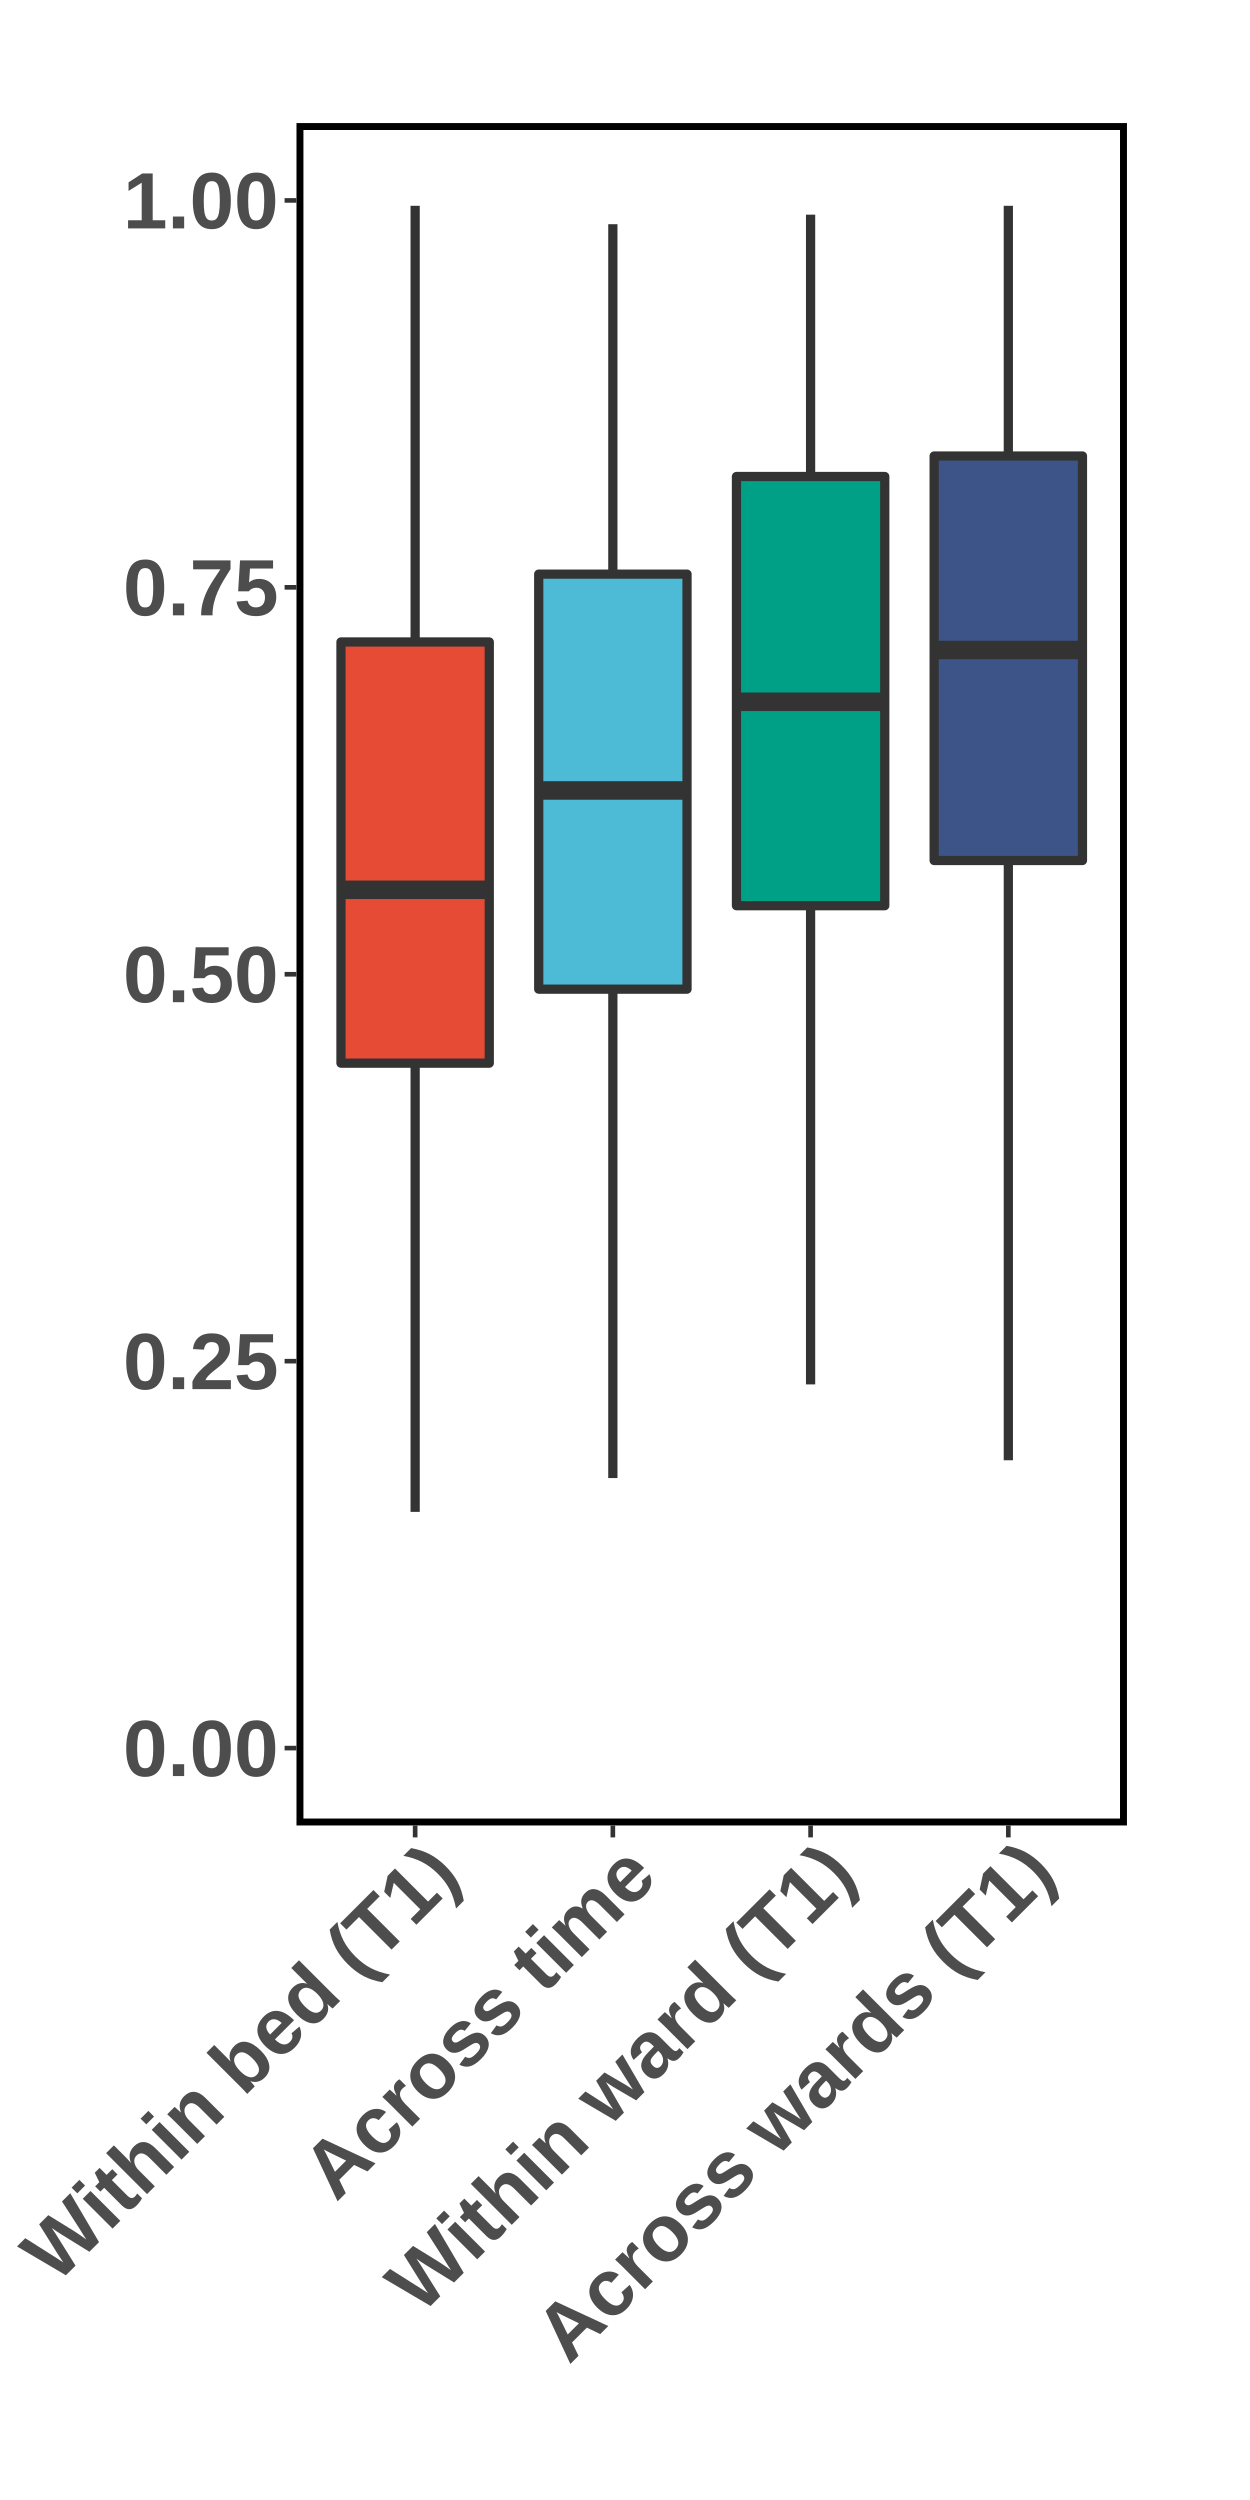
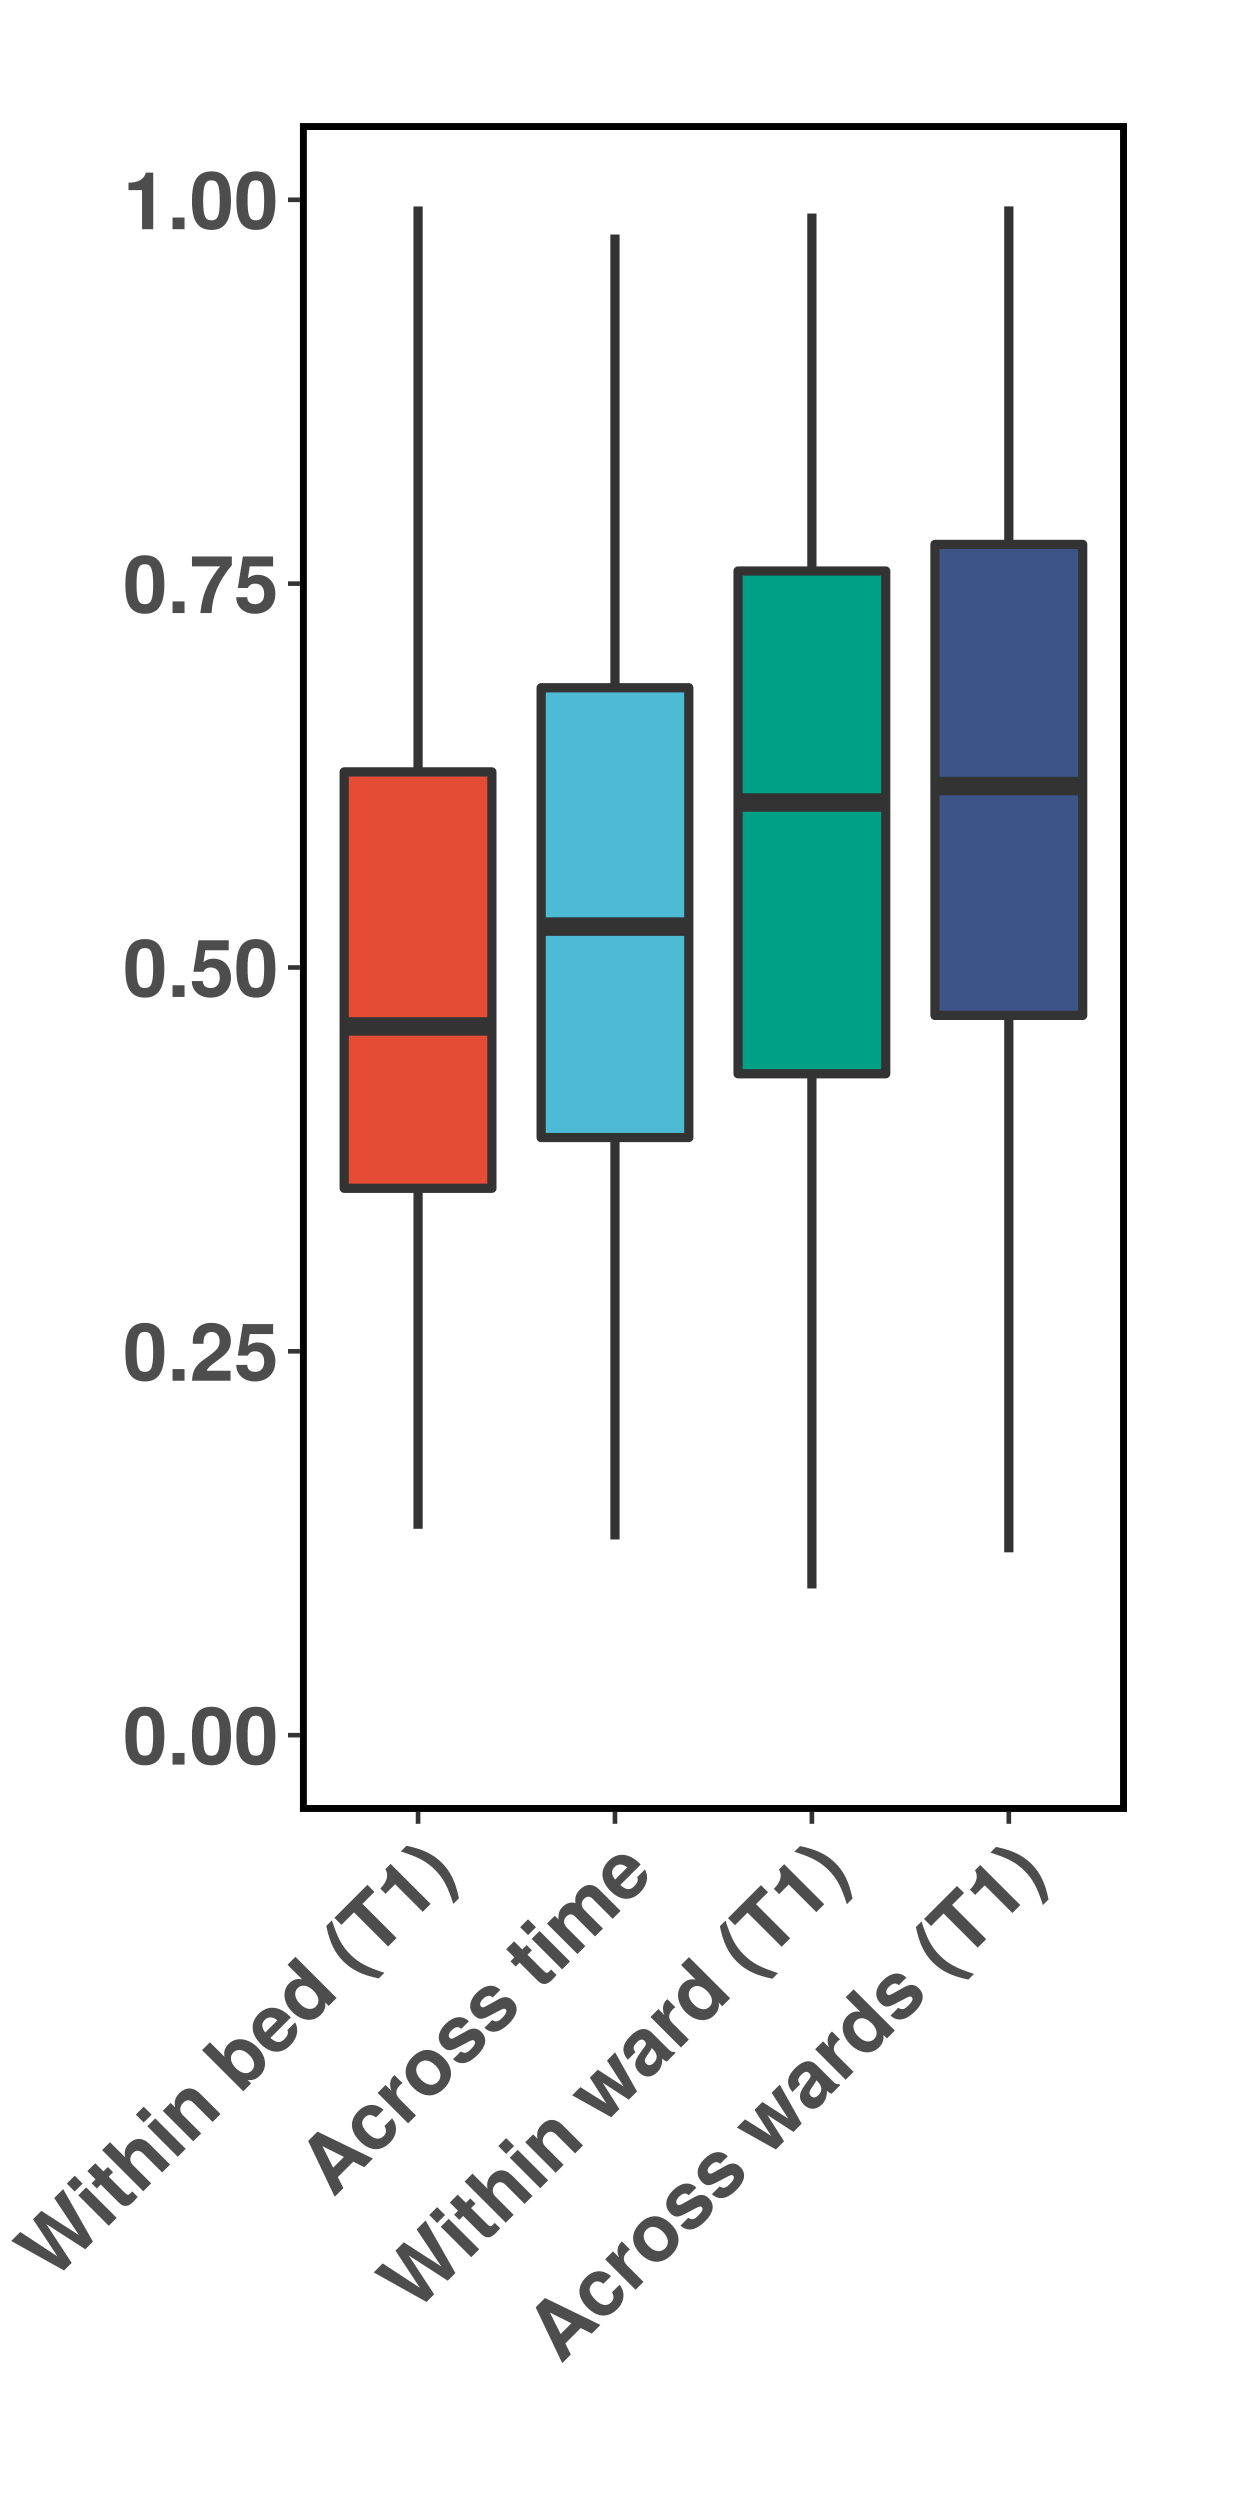
<svg xmlns="http://www.w3.org/2000/svg" viewBox="0 0 288.00 576.00">
  <defs>
    <style type="text/css">
-     line, polyline, path, rect, circle {
+     line, polyline, polygon, path, rect, circle {
      fill: none;
      stroke: #000000;
      stroke-linecap: round;
      stroke-linejoin: round;
      stroke-miterlimit: 10.00;
    }
  </style>
  </defs>
  <rect width="100%" height="100%" style="stroke: none; fill: #FFFFFF;" />
  <rect x="0.00" y="0.00" width="288.00" height="576.00" style="stroke-width: 1.07; stroke: #FFFFFF; fill: #FFFFFF;" />
  <defs>
-     <clipPath id="cpNjguMzExMnwyNTkuNjU0fDQyMC41ODl8MjguMzQ2NQ==">
-       <rect x="68.31" y="28.35" width="191.34" height="392.24" />
+     <clipPath id="cpNjkuMTB8MjU5LjY1fDQxNy40NnwyOC4zNQ==">
+       <rect x="69.10" y="28.35" width="190.56" height="389.12" />
    </clipPath>
  </defs>
-   <rect x="68.31" y="28.35" width="191.34" height="392.24" style="stroke-width: 1.07; stroke: none; fill: #FFFFFF;" clip-path="url(#cpNjguMzExMnwyNTkuNjU0fDQyMC41ODl8MjguMzQ2NQ==)" />
-   <line x1="95.65" y1="147.91" x2="95.65" y2="47.42" style="stroke-width: 2.13; stroke: #333333; stroke-linecap: butt;" clip-path="url(#cpNjguMzExMnwyNTkuNjU0fDQyMC41ODl8MjguMzQ2NQ==)" />
-   <line x1="95.65" y1="244.95" x2="95.65" y2="348.33" style="stroke-width: 2.13; stroke: #333333; stroke-linecap: butt;" clip-path="url(#cpNjguMzExMnwyNTkuNjU0fDQyMC41ODl8MjguMzQ2NQ==)" />
-   <polyline points="78.56,147.91 78.56,244.95 112.73,244.95 112.73,147.91 78.56,147.91 " style="stroke-width: 2.13; stroke: #333333; fill: #E64B35;" clip-path="url(#cpNjguMzExMnwyNTkuNjU0fDQyMC41ODl8MjguMzQ2NQ==)" />
-   <line x1="78.56" y1="205.01" x2="112.73" y2="205.01" style="stroke-width: 4.27; stroke: #333333; stroke-linecap: butt;" clip-path="url(#cpNjguMzExMnwyNTkuNjU0fDQyMC41ODl8MjguMzQ2NQ==)" />
-   <line x1="141.20" y1="132.28" x2="141.20" y2="51.66" style="stroke-width: 2.13; stroke: #333333; stroke-linecap: butt;" clip-path="url(#cpNjguMzExMnwyNTkuNjU0fDQyMC41ODl8MjguMzQ2NQ==)" />
-   <line x1="141.20" y1="227.90" x2="141.20" y2="340.54" style="stroke-width: 2.13; stroke: #333333; stroke-linecap: butt;" clip-path="url(#cpNjguMzExMnwyNTkuNjU0fDQyMC41ODl8MjguMzQ2NQ==)" />
-   <polyline points="124.12,132.28 124.12,227.90 158.29,227.90 158.29,132.28 124.12,132.28 " style="stroke-width: 2.13; stroke: #333333; fill: #4DBBD5;" clip-path="url(#cpNjguMzExMnwyNTkuNjU0fDQyMC41ODl8MjguMzQ2NQ==)" />
-   <line x1="124.12" y1="182.12" x2="158.29" y2="182.12" style="stroke-width: 4.27; stroke: #333333; stroke-linecap: butt;" clip-path="url(#cpNjguMzExMnwyNTkuNjU0fDQyMC41ODl8MjguMzQ2NQ==)" />
-   <line x1="186.76" y1="109.79" x2="186.76" y2="49.46" style="stroke-width: 2.13; stroke: #333333; stroke-linecap: butt;" clip-path="url(#cpNjguMzExMnwyNTkuNjU0fDQyMC41ODl8MjguMzQ2NQ==)" />
-   <line x1="186.76" y1="208.67" x2="186.76" y2="318.96" style="stroke-width: 2.13; stroke: #333333; stroke-linecap: butt;" clip-path="url(#cpNjguMzExMnwyNTkuNjU0fDQyMC41ODl8MjguMzQ2NQ==)" />
-   <polyline points="169.68,109.79 169.68,208.67 203.85,208.67 203.85,109.79 169.68,109.79 " style="stroke-width: 2.13; stroke: #333333; fill: #00A087;" clip-path="url(#cpNjguMzExMnwyNTkuNjU0fDQyMC41ODl8MjguMzQ2NQ==)" />
-   <line x1="169.68" y1="161.70" x2="203.85" y2="161.70" style="stroke-width: 4.27; stroke: #333333; stroke-linecap: butt;" clip-path="url(#cpNjguMzExMnwyNTkuNjU0fDQyMC41ODl8MjguMzQ2NQ==)" />
-   <circle cx="232.32" cy="345.86" r="1.95pt" style="stroke-width: 0.71; stroke: none;" clip-path="url(#cpNjguMzExMnwyNTkuNjU0fDQyMC41ODl8MjguMzQ2NQ==)" />
-   <line x1="232.32" y1="105.06" x2="232.32" y2="47.42" style="stroke-width: 2.13; stroke: #333333; stroke-linecap: butt;" clip-path="url(#cpNjguMzExMnwyNTkuNjU0fDQyMC41ODl8MjguMzQ2NQ==)" />
-   <line x1="232.32" y1="198.26" x2="232.32" y2="336.45" style="stroke-width: 2.13; stroke: #333333; stroke-linecap: butt;" clip-path="url(#cpNjguMzExMnwyNTkuNjU0fDQyMC41ODl8MjguMzQ2NQ==)" />
-   <polyline points="215.23,105.06 215.23,198.26 249.40,198.26 249.40,105.06 215.23,105.06 " style="stroke-width: 2.13; stroke: #333333; fill: #3C5488;" clip-path="url(#cpNjguMzExMnwyNTkuNjU0fDQyMC41ODl8MjguMzQ2NQ==)" />
-   <line x1="215.23" y1="149.76" x2="249.40" y2="149.76" style="stroke-width: 4.27; stroke: #333333; stroke-linecap: butt;" clip-path="url(#cpNjguMzExMnwyNTkuNjU0fDQyMC41ODl8MjguMzQ2NQ==)" />
-   <rect x="68.31" y="28.35" width="191.34" height="392.24" style="stroke-width: 3.20;" clip-path="url(#cpNjguMzExMnwyNTkuNjU0fDQyMC41ODl8MjguMzQ2NQ==)" />
+   <rect x="69.10" y="28.35" width="190.56" height="389.12" style="stroke-width: 1.07; stroke: none; fill: #FFFFFF;" clip-path="url(#cpNjkuMTB8MjU5LjY1fDQxNy40NnwyOC4zNQ==)" />
+   <line x1="96.32" y1="177.85" x2="96.32" y2="47.57" style="stroke-width: 2.13; stroke: #333333; stroke-linecap: butt;" clip-path="url(#cpNjkuMTB8MjU5LjY1fDQxNy40NnwyOC4zNQ==)" />
+   <line x1="96.32" y1="273.78" x2="96.32" y2="352.24" style="stroke-width: 2.13; stroke: #333333; stroke-linecap: butt;" clip-path="url(#cpNjkuMTB8MjU5LjY1fDQxNy40NnwyOC4zNQ==)" />
+   <polygon points="79.30,177.85 79.30,273.78 113.33,273.78 113.33,177.85 79.30,177.85 " style="stroke-width: 2.13; stroke: #333333; fill: #E64B35;" clip-path="url(#cpNjkuMTB8MjU5LjY1fDQxNy40NnwyOC4zNQ==)" />
+   <line x1="79.30" y1="236.49" x2="113.33" y2="236.49" style="stroke-width: 4.27; stroke: #333333; stroke-linecap: butt;" clip-path="url(#cpNjkuMTB8MjU5LjY1fDQxNy40NnwyOC4zNQ==)" />
+   <line x1="141.69" y1="158.46" x2="141.69" y2="54.03" style="stroke-width: 2.13; stroke: #333333; stroke-linecap: butt;" clip-path="url(#cpNjkuMTB8MjU5LjY1fDQxNy40NnwyOC4zNQ==)" />
+   <line x1="141.69" y1="262.09" x2="141.69" y2="354.70" style="stroke-width: 2.13; stroke: #333333; stroke-linecap: butt;" clip-path="url(#cpNjkuMTB8MjU5LjY1fDQxNy40NnwyOC4zNQ==)" />
+   <polygon points="124.68,158.46 124.68,262.09 158.70,262.09 158.70,158.46 124.68,158.46 " style="stroke-width: 2.13; stroke: #333333; fill: #4DBBD5;" clip-path="url(#cpNjkuMTB8MjU5LjY1fDQxNy40NnwyOC4zNQ==)" />
+   <line x1="124.68" y1="213.49" x2="158.70" y2="213.49" style="stroke-width: 4.27; stroke: #333333; stroke-linecap: butt;" clip-path="url(#cpNjkuMTB8MjU5LjY1fDQxNy40NnwyOC4zNQ==)" />
+   <line x1="187.06" y1="131.56" x2="187.06" y2="49.19" style="stroke-width: 2.13; stroke: #333333; stroke-linecap: butt;" clip-path="url(#cpNjkuMTB8MjU5LjY1fDQxNy40NnwyOC4zNQ==)" />
+   <line x1="187.06" y1="247.40" x2="187.06" y2="365.98" style="stroke-width: 2.13; stroke: #333333; stroke-linecap: butt;" clip-path="url(#cpNjkuMTB8MjU5LjY1fDQxNy40NnwyOC4zNQ==)" />
+   <polygon points="170.05,131.56 170.05,247.40 204.07,247.40 204.07,131.56 170.05,131.56 " style="stroke-width: 2.13; stroke: #333333; fill: #00A087;" clip-path="url(#cpNjkuMTB8MjU5LjY1fDQxNy40NnwyOC4zNQ==)" />
+   <line x1="170.05" y1="184.90" x2="204.07" y2="184.90" style="stroke-width: 4.27; stroke: #333333; stroke-linecap: butt;" clip-path="url(#cpNjkuMTB8MjU5LjY1fDQxNy40NnwyOC4zNQ==)" />
+   <line x1="232.43" y1="125.43" x2="232.43" y2="47.55" style="stroke-width: 2.13; stroke: #333333; stroke-linecap: butt;" clip-path="url(#cpNjkuMTB8MjU5LjY1fDQxNy40NnwyOC4zNQ==)" />
+   <line x1="232.43" y1="233.95" x2="232.43" y2="357.66" style="stroke-width: 2.13; stroke: #333333; stroke-linecap: butt;" clip-path="url(#cpNjkuMTB8MjU5LjY1fDQxNy40NnwyOC4zNQ==)" />
+   <polygon points="215.42,125.43 215.42,233.95 249.45,233.95 249.45,125.43 215.42,125.43 " style="stroke-width: 2.13; stroke: #333333; fill: #3C5488;" clip-path="url(#cpNjkuMTB8MjU5LjY1fDQxNy40NnwyOC4zNQ==)" />
+   <line x1="215.42" y1="181.11" x2="249.45" y2="181.11" style="stroke-width: 4.27; stroke: #333333; stroke-linecap: butt;" clip-path="url(#cpNjkuMTB8MjU5LjY1fDQxNy40NnwyOC4zNQ==)" />
+   <rect x="69.10" y="28.35" width="190.56" height="389.12" style="stroke-width: 3.20;" clip-path="url(#cpNjkuMTB8MjU5LjY1fDQxNy40NnwyOC4zNQ==)" />
  <defs>
-     <clipPath id="cpMHwyODh8NTc2fDA=">
+     <clipPath id="cpMC4wMHwyODguMDB8NTc2LjAwfDAuMDA=">
      <rect x="0.00" y="0.00" width="288.00" height="576.00" />
    </clipPath>
  </defs>
-   <g clip-path="url(#cpMHwyODh8NTc2fDA=)">
-     <text x="28.35" y="409.21" style="font-size: 18.40px; font-weight: bold; fill: #4D4D4D; font-family: Arial;" textLength="35.03px" lengthAdjust="spacingAndGlyphs">0.00</text>
+   <g clip-path="url(#cpMC4wMHwyODguMDB8NTc2LjAwfDAuMDA=)">
+     <text x="28.35" y="406.56" style="font-size: 18.40px; font-weight: bold; fill: #4D4D4D; font-family: TeX Gyre Heros;" textLength="35.82px" lengthAdjust="spacingAndGlyphs">0.00</text>
  </g>
-   <g clip-path="url(#cpMHwyODh8NTc2fDA=)">
-     <text x="28.35" y="320.06" style="font-size: 18.40px; font-weight: bold; fill: #4D4D4D; font-family: Arial;" textLength="35.03px" lengthAdjust="spacingAndGlyphs">0.25</text>
+   <g clip-path="url(#cpMC4wMHwyODguMDB8NTc2LjAwfDAuMDA=)">
+     <text x="28.35" y="318.12" style="font-size: 18.40px; font-weight: bold; fill: #4D4D4D; font-family: TeX Gyre Heros;" textLength="35.82px" lengthAdjust="spacingAndGlyphs">0.25</text>
  </g>
-   <g clip-path="url(#cpMHwyODh8NTc2fDA=)">
-     <text x="28.35" y="230.91" style="font-size: 18.40px; font-weight: bold; fill: #4D4D4D; font-family: Arial;" textLength="35.03px" lengthAdjust="spacingAndGlyphs">0.50</text>
+   <g clip-path="url(#cpMC4wMHwyODguMDB8NTc2LjAwfDAuMDA=)">
+     <text x="28.35" y="229.69" style="font-size: 18.40px; font-weight: bold; fill: #4D4D4D; font-family: TeX Gyre Heros;" textLength="35.82px" lengthAdjust="spacingAndGlyphs">0.50</text>
  </g>
-   <g clip-path="url(#cpMHwyODh8NTc2fDA=)">
-     <text x="28.35" y="141.77" style="font-size: 18.40px; font-weight: bold; fill: #4D4D4D; font-family: Arial;" textLength="35.03px" lengthAdjust="spacingAndGlyphs">0.75</text>
+   <g clip-path="url(#cpMC4wMHwyODguMDB8NTc2LjAwfDAuMDA=)">
+     <text x="28.35" y="141.25" style="font-size: 18.40px; font-weight: bold; fill: #4D4D4D; font-family: TeX Gyre Heros;" textLength="35.82px" lengthAdjust="spacingAndGlyphs">0.75</text>
  </g>
-   <g clip-path="url(#cpMHwyODh8NTc2fDA=)">
-     <text x="28.35" y="52.62" style="font-size: 18.40px; font-weight: bold; fill: #4D4D4D; font-family: Arial;" textLength="35.03px" lengthAdjust="spacingAndGlyphs">1.00</text>
+   <g clip-path="url(#cpMC4wMHwyODguMDB8NTc2LjAwfDAuMDA=)">
+     <text x="28.35" y="52.81" style="font-size: 18.40px; font-weight: bold; fill: #4D4D4D; font-family: TeX Gyre Heros;" textLength="35.82px" lengthAdjust="spacingAndGlyphs">1.00</text>
  </g>
-   <polyline points="65.57,402.76 68.31,402.76 " style="stroke-width: 1.07; stroke: #333333; stroke-linecap: butt;" clip-path="url(#cpMHwyODh8NTc2fDA=)" />
-   <polyline points="65.57,313.61 68.31,313.61 " style="stroke-width: 1.07; stroke: #333333; stroke-linecap: butt;" clip-path="url(#cpMHwyODh8NTc2fDA=)" />
-   <polyline points="65.57,224.47 68.31,224.47 " style="stroke-width: 1.07; stroke: #333333; stroke-linecap: butt;" clip-path="url(#cpMHwyODh8NTc2fDA=)" />
-   <polyline points="65.57,135.32 68.31,135.32 " style="stroke-width: 1.07; stroke: #333333; stroke-linecap: butt;" clip-path="url(#cpMHwyODh8NTc2fDA=)" />
-   <polyline points="65.57,46.18 68.31,46.18 " style="stroke-width: 1.07; stroke: #333333; stroke-linecap: butt;" clip-path="url(#cpMHwyODh8NTc2fDA=)" />
-   <polyline points="95.65,423.33 95.65,420.59 " style="stroke-width: 1.07; stroke: #333333; stroke-linecap: butt;" clip-path="url(#cpMHwyODh8NTc2fDA=)" />
-   <polyline points="141.20,423.33 141.20,420.59 " style="stroke-width: 1.07; stroke: #333333; stroke-linecap: butt;" clip-path="url(#cpMHwyODh8NTc2fDA=)" />
-   <polyline points="186.76,423.33 186.76,420.59 " style="stroke-width: 1.07; stroke: #333333; stroke-linecap: butt;" clip-path="url(#cpMHwyODh8NTc2fDA=)" />
-   <polyline points="232.32,423.33 232.32,420.59 " style="stroke-width: 1.07; stroke: #333333; stroke-linecap: butt;" clip-path="url(#cpMHwyODh8NTc2fDA=)" />
-   <g clip-path="url(#cpMHwyODh8NTc2fDA=)">
-     <text transform="translate(12.86,526.54) rotate(-45)" style="font-size: 18.40px; font-weight: bold; fill: #4D4D4D; font-family: Arial;" textLength="129.97px" lengthAdjust="spacingAndGlyphs">Within bed (T1)</text>
+   <polyline points="66.36,399.78 69.10,399.78 " style="stroke-width: 1.07; stroke: #333333; stroke-linecap: butt;" clip-path="url(#cpMC4wMHwyODguMDB8NTc2LjAwfDAuMDA=)" />
+   <polyline points="66.36,311.34 69.10,311.34 " style="stroke-width: 1.07; stroke: #333333; stroke-linecap: butt;" clip-path="url(#cpMC4wMHwyODguMDB8NTc2LjAwfDAuMDA=)" />
+   <polyline points="66.36,222.91 69.10,222.91 " style="stroke-width: 1.07; stroke: #333333; stroke-linecap: butt;" clip-path="url(#cpMC4wMHwyODguMDB8NTc2LjAwfDAuMDA=)" />
+   <polyline points="66.36,134.47 69.10,134.47 " style="stroke-width: 1.07; stroke: #333333; stroke-linecap: butt;" clip-path="url(#cpMC4wMHwyODguMDB8NTc2LjAwfDAuMDA=)" />
+   <polyline points="66.36,46.03 69.10,46.03 " style="stroke-width: 1.07; stroke: #333333; stroke-linecap: butt;" clip-path="url(#cpMC4wMHwyODguMDB8NTc2LjAwfDAuMDA=)" />
+   <polyline points="96.32,420.20 96.32,417.46 " style="stroke-width: 1.07; stroke: #333333; stroke-linecap: butt;" clip-path="url(#cpMC4wMHwyODguMDB8NTc2LjAwfDAuMDA=)" />
+   <polyline points="141.69,420.20 141.69,417.46 " style="stroke-width: 1.07; stroke: #333333; stroke-linecap: butt;" clip-path="url(#cpMC4wMHwyODguMDB8NTc2LjAwfDAuMDA=)" />
+   <polyline points="187.06,420.20 187.06,417.46 " style="stroke-width: 1.07; stroke: #333333; stroke-linecap: butt;" clip-path="url(#cpMC4wMHwyODguMDB8NTc2LjAwfDAuMDA=)" />
+   <polyline points="232.43,420.20 232.43,417.46 " style="stroke-width: 1.07; stroke: #333333; stroke-linecap: butt;" clip-path="url(#cpMC4wMHwyODguMDB8NTc2LjAwfDAuMDA=)" />
+   <g clip-path="url(#cpMC4wMHwyODguMDB8NTc2LjAwfDAuMDA=)">
+     <text transform="translate(11.91,525.98) rotate(-45)" style="font-size: 18.40px; font-weight: bold; fill: #4D4D4D; font-family: TeX Gyre Heros;" textLength="132.93px" lengthAdjust="spacingAndGlyphs">Within bed (T1)</text>
  </g>
-   <g clip-path="url(#cpMHwyODh8NTc2fDA=)">
-     <text transform="translate(77.46,507.50) rotate(-45)" style="font-size: 18.40px; font-weight: bold; fill: #4D4D4D; font-family: Arial;" textLength="103.04px" lengthAdjust="spacingAndGlyphs">Across time</text>
+   <g clip-path="url(#cpMC4wMHwyODguMDB8NTc2LjAwfDAuMDA=)">
+     <text transform="translate(76.78,506.48) rotate(-45)" style="font-size: 18.40px; font-weight: bold; fill: #4D4D4D; font-family: TeX Gyre Heros;" textLength="105.36px" lengthAdjust="spacingAndGlyphs">Across time</text>
  </g>
-   <g clip-path="url(#cpMHwyODh8NTc2fDA=)">
-     <text transform="translate(96.89,533.62) rotate(-45)" style="font-size: 18.40px; font-weight: bold; fill: #4D4D4D; font-family: Arial;" textLength="139.98px" lengthAdjust="spacingAndGlyphs">Within ward (T1)</text>
+   <g clip-path="url(#cpMC4wMHwyODguMDB8NTc2LjAwfDAuMDA=)">
+     <text transform="translate(95.42,533.22) rotate(-45)" style="font-size: 18.40px; font-weight: bold; fill: #4D4D4D; font-family: TeX Gyre Heros;" textLength="143.16px" lengthAdjust="spacingAndGlyphs">Within ward (T1)</text>
  </g>
-   <g clip-path="url(#cpMHwyODh8NTc2fDA=)">
-     <text transform="translate(131.09,544.98) rotate(-45)" style="font-size: 18.40px; font-weight: bold; fill: #4D4D4D; font-family: Arial;" textLength="156.05px" lengthAdjust="spacingAndGlyphs">Across wards (T1)</text>
+   <g clip-path="url(#cpMC4wMHwyODguMDB8NTc2LjAwfDAuMDA=)">
+     <text transform="translate(129.19,544.81) rotate(-45)" style="font-size: 18.40px; font-weight: bold; fill: #4D4D4D; font-family: TeX Gyre Heros;" textLength="159.56px" lengthAdjust="spacingAndGlyphs">Across wards (T1)</text>
  </g>
</svg>
